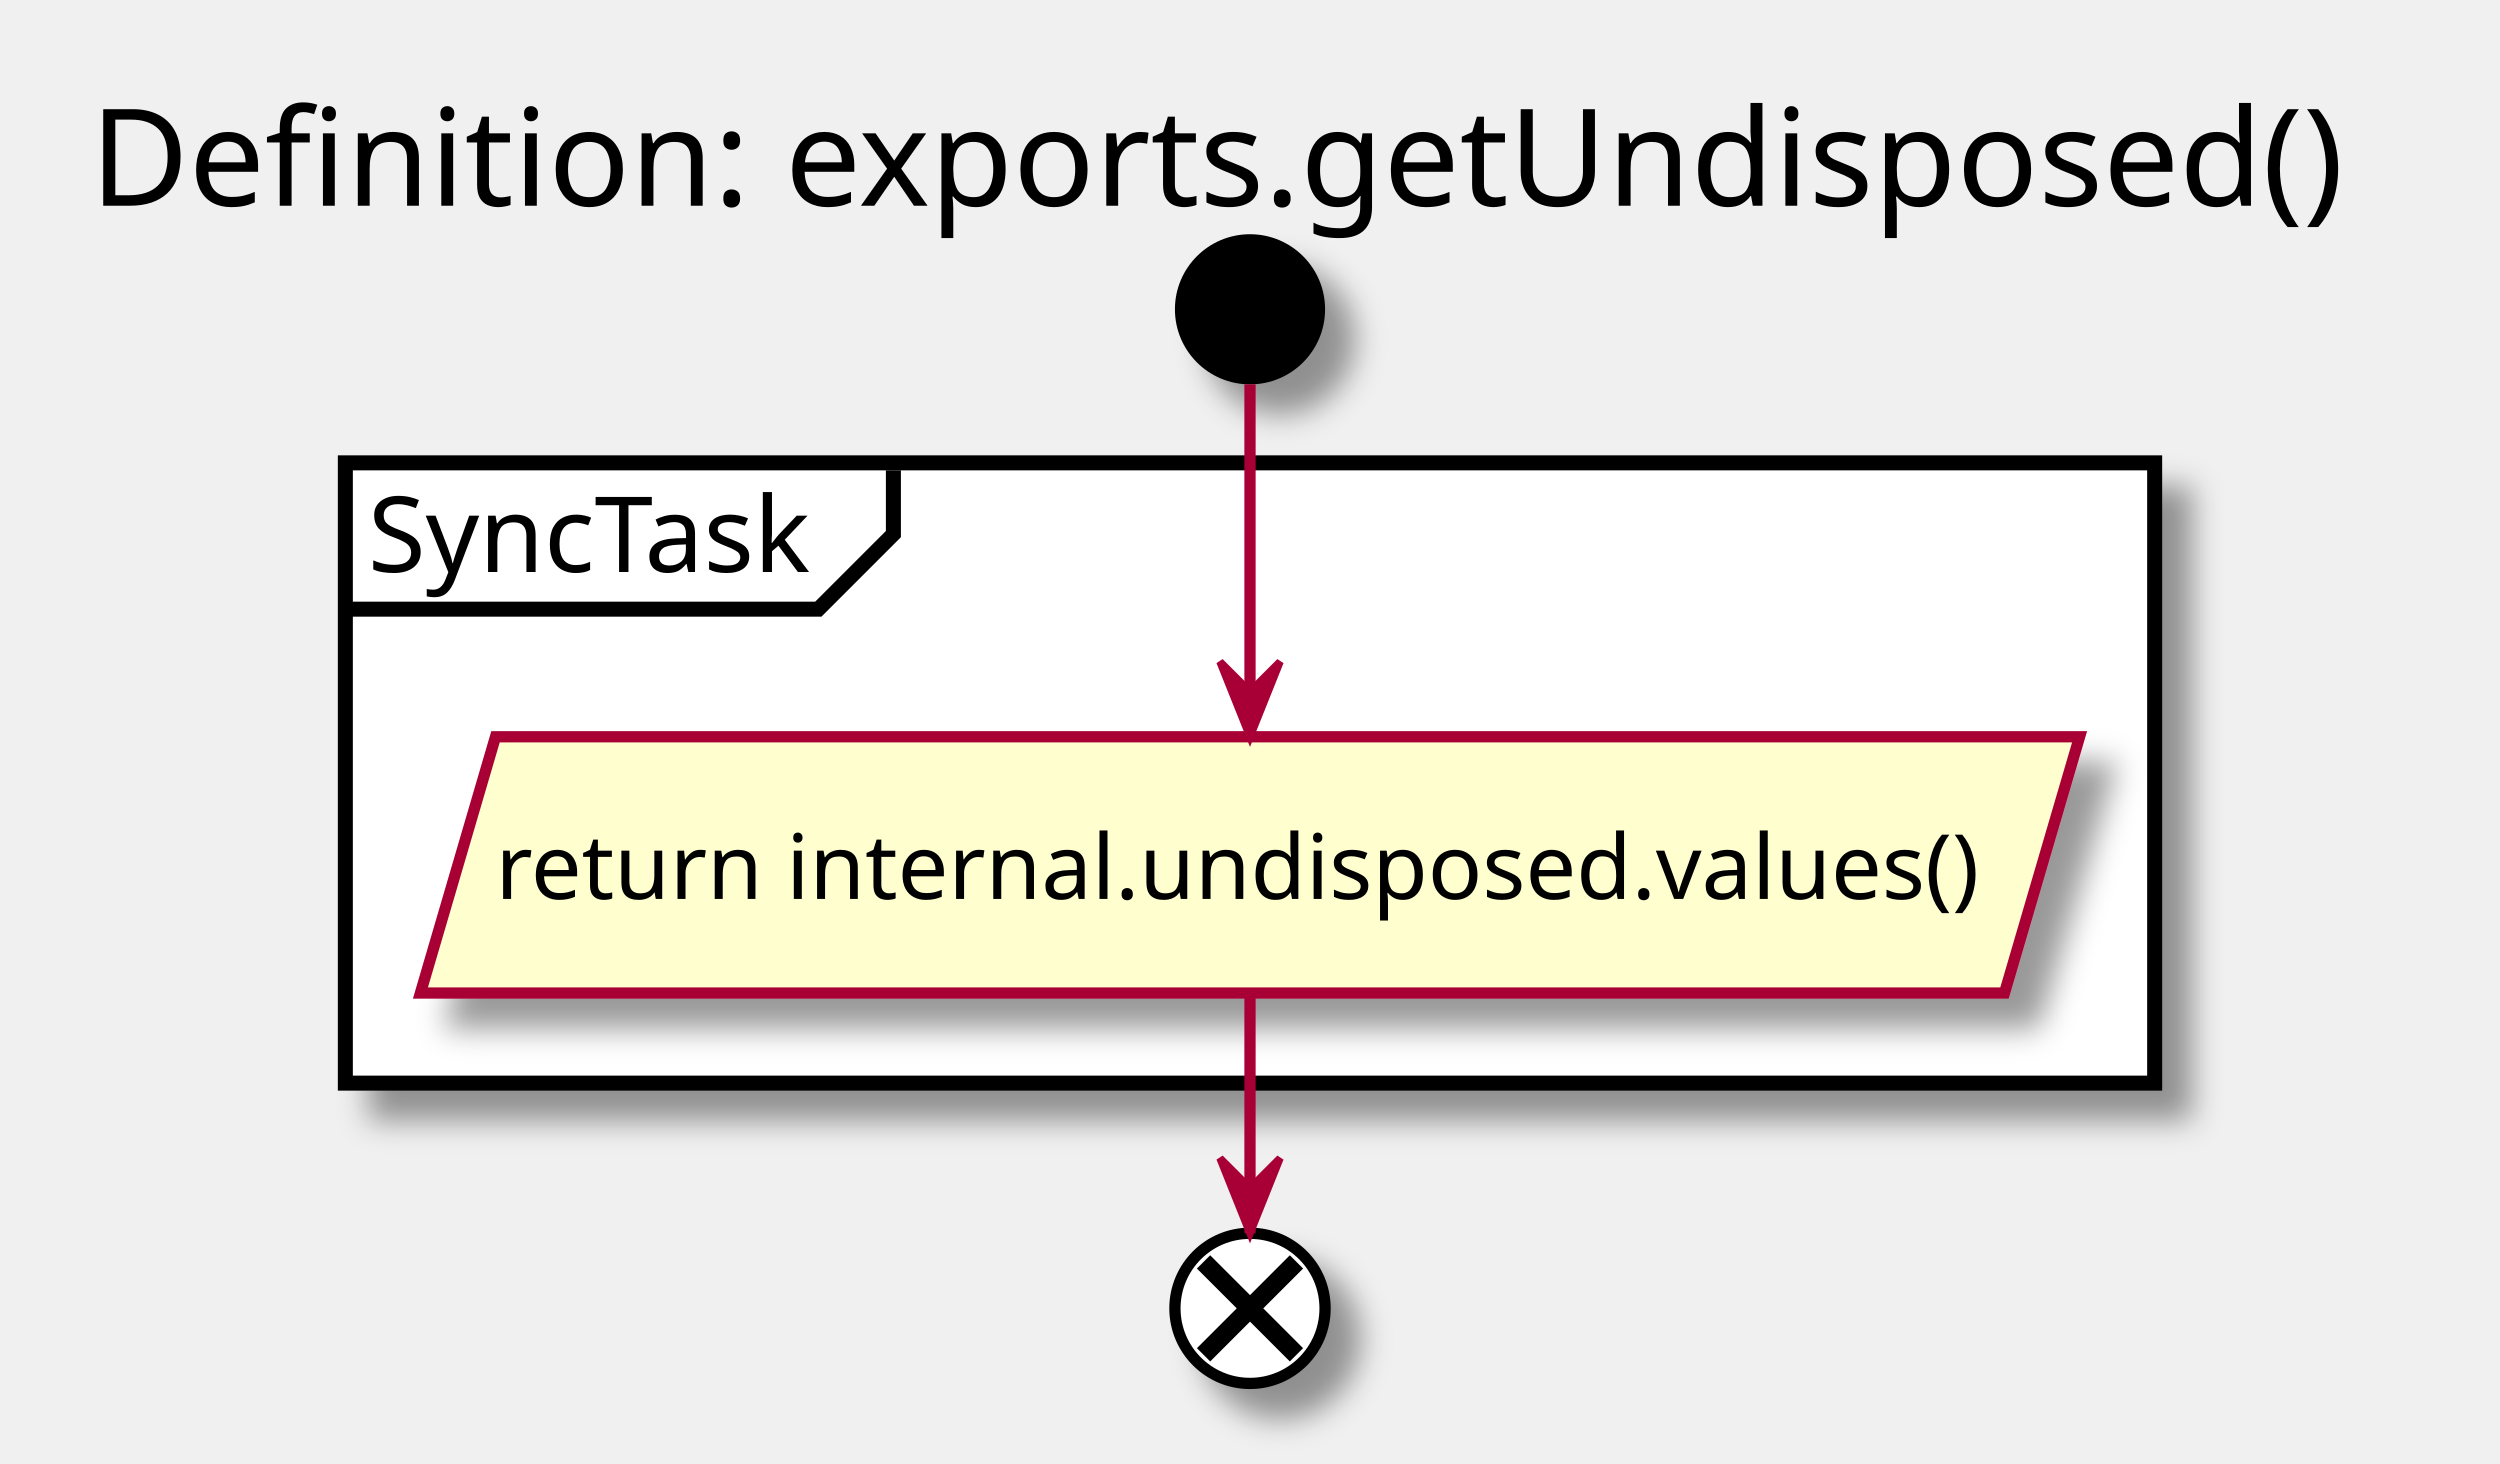
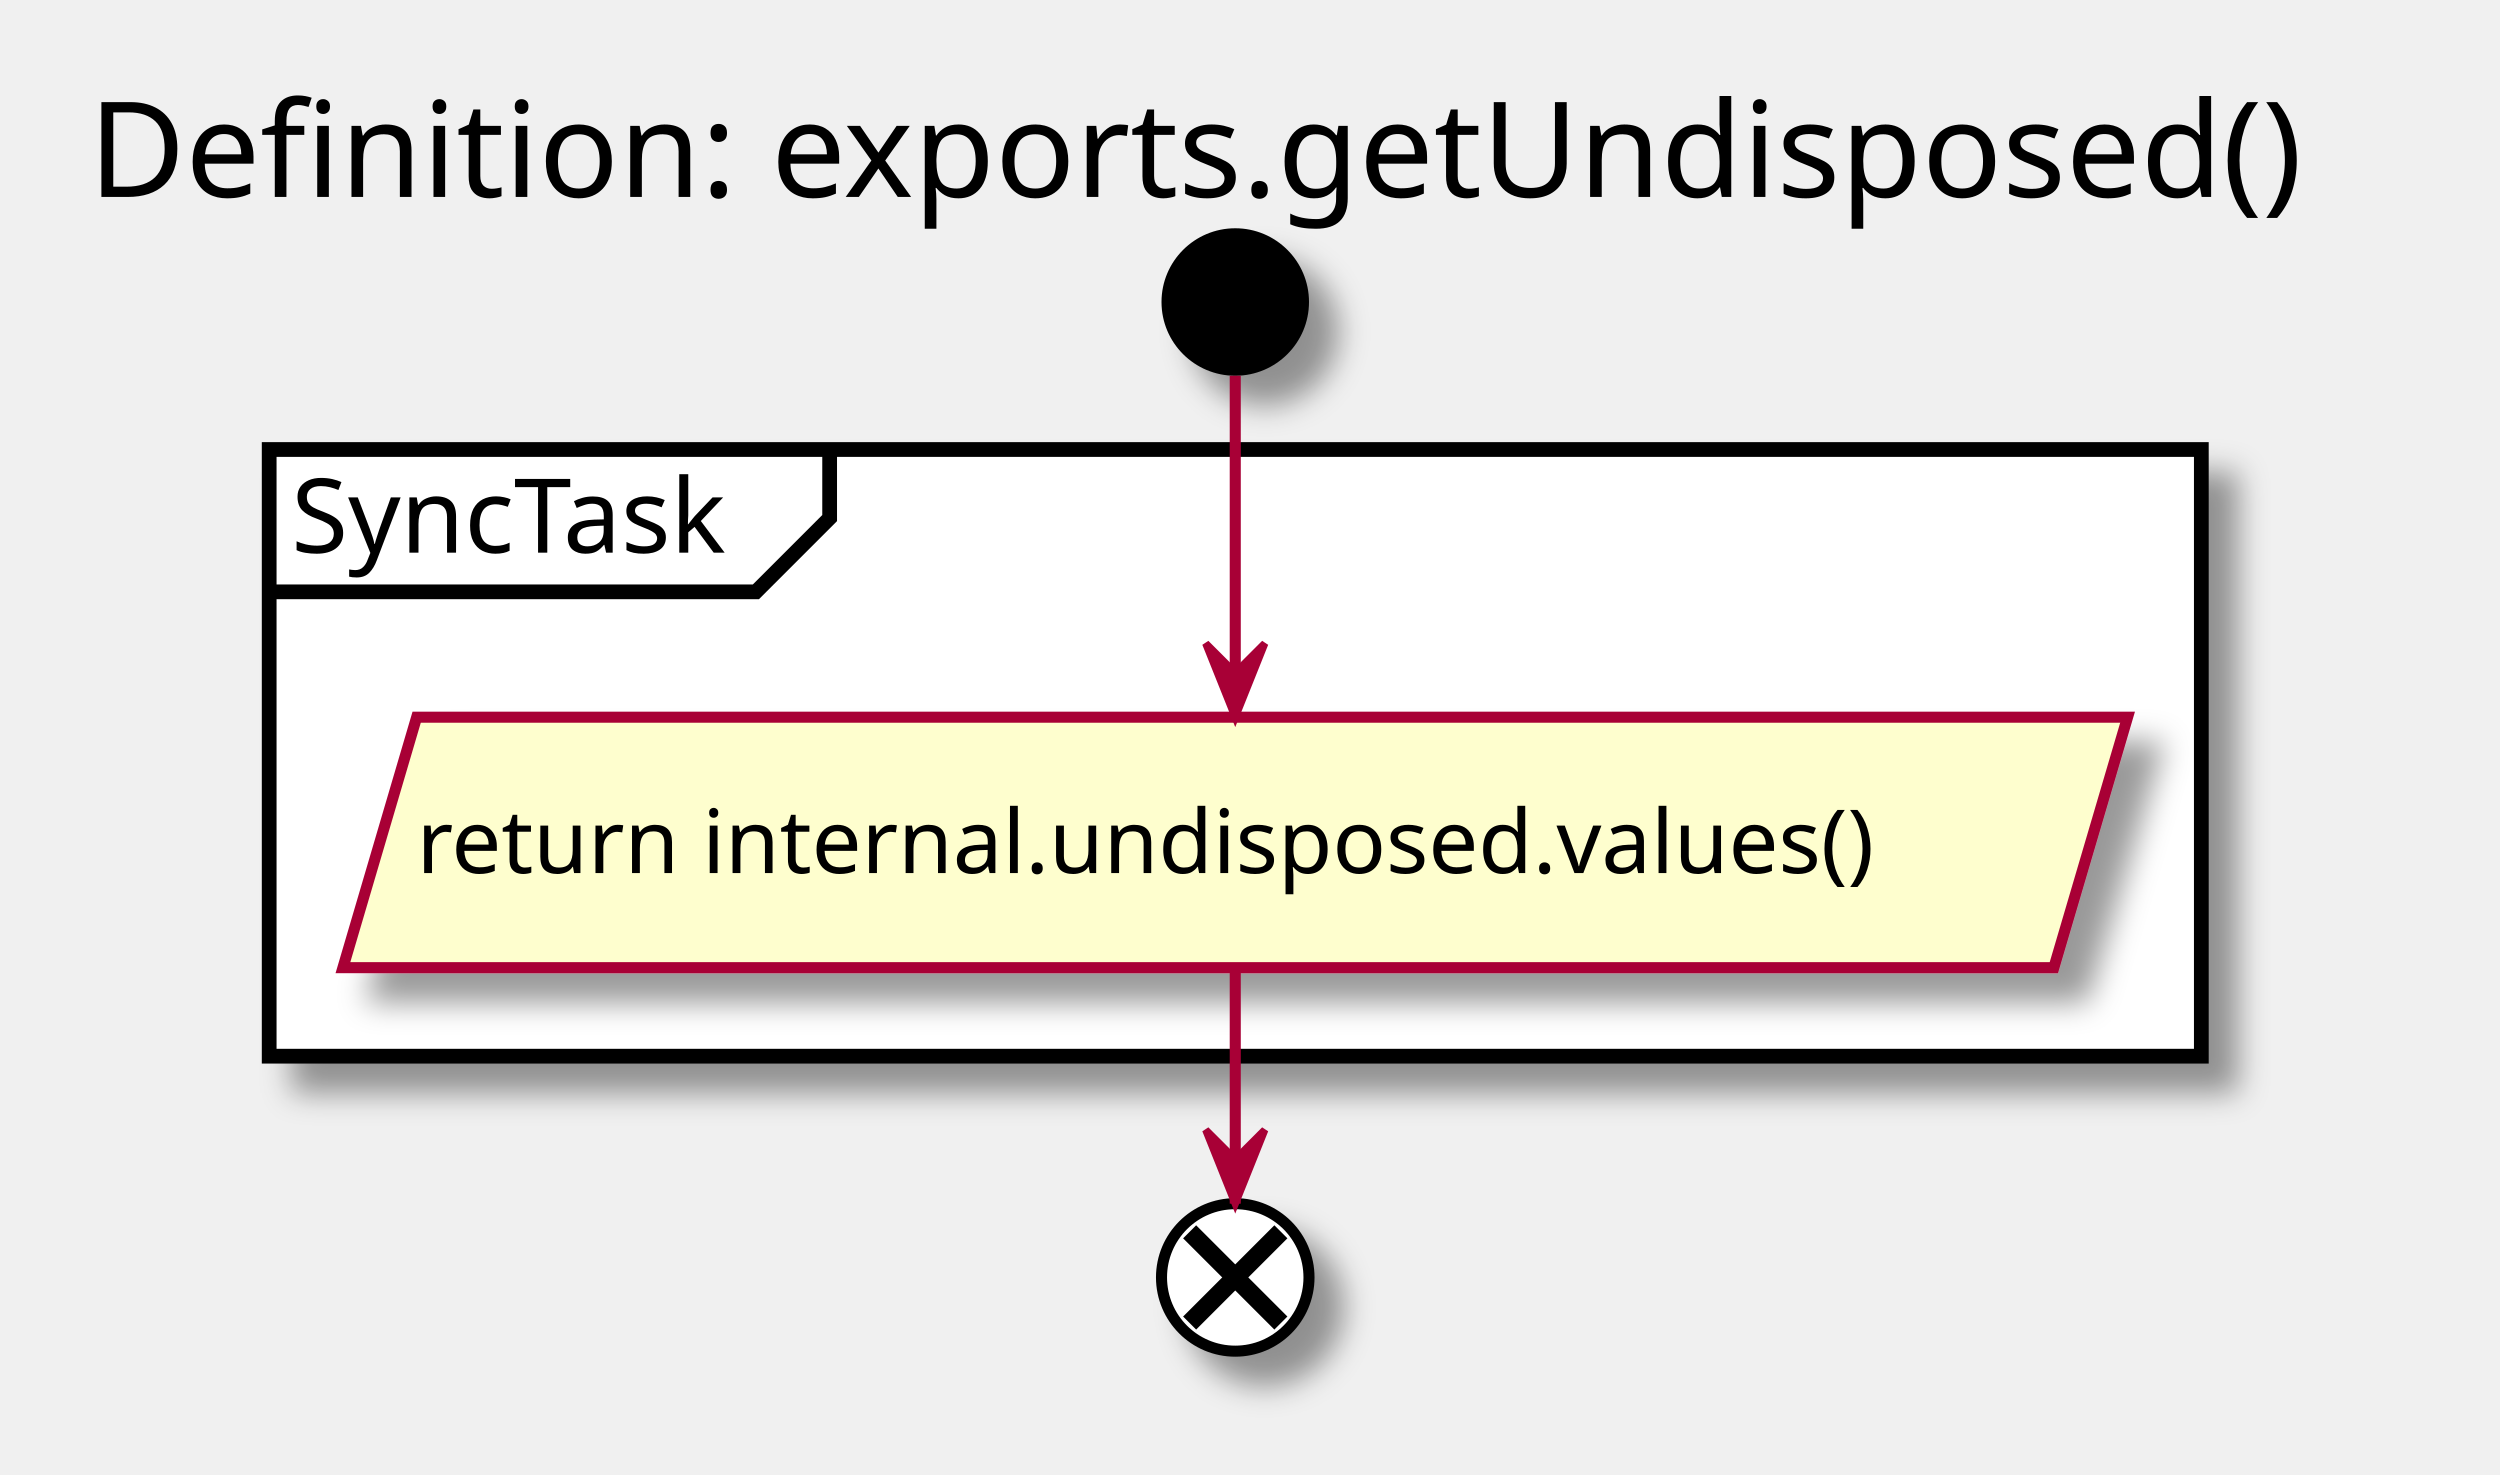
- <svg xmlns="http://www.w3.org/2000/svg" contentScriptType="application/ecmascript" contentStyleType="text/css" height="195px" preserveAspectRatio="none" style="width:333px;height:195px;" version="1.1" viewBox="0 0 333 195" width="333px" zoomAndPan="magnify">
+ <svg xmlns="http://www.w3.org/2000/svg" contentScriptType="application/ecmascript" contentStyleType="text/css" height="200px" preserveAspectRatio="none" style="width:339px;height:200px;" version="1.1" viewBox="0 0 339 200" width="339px" zoomAndPan="magnify">
  <defs>
    <filter height="300%" id="fja87h5x2cqx1" width="300%" x="-1" y="-1">
      <feGaussianBlur result="blurOut" stdDeviation="2.0" />
      <feColorMatrix in="blurOut" result="blurOut2" type="matrix" values="0 0 0 0 0 0 0 0 0 0 0 0 0 0 0 0 0 0 .4 0" />
      <feOffset dx="4.0" dy="4.0" in="blurOut2" result="blurOut3" />
      <feBlend in="SourceGraphic" in2="blurOut3" mode="normal" />
    </filter>
  </defs>
  <g>
-     <text fill="#000000" font-family="sans-serif" font-size="18" lengthAdjust="spacingAndGlyphs" textLength="309" x="12" y="27.402">Definition: exports.getUndisposed()</text>
-     <ellipse cx="166.5" cy="41.199" fill="#000000" filter="url(#fja87h5x2cqx1)" rx="10" ry="10" style="stroke: none; stroke-width: 1.0;" />
-     <rect fill="#FFFFFF" filter="url(#fja87h5x2cqx1)" height="82.621" style="stroke: #000000; stroke-width: 2.0;" width="241" x="46" y="61.652" />
-     <path d="M119,62.652 L119,71.141 L109,81.141 L46,81.141 " fill="none" style="stroke: #000000; stroke-width: 2.0;" />
-     <text fill="#000000" font-family="sans-serif" font-size="14" lengthAdjust="spacingAndGlyphs" textLength="63" x="49" y="76.188">SyncTask</text>
-     <polygon fill="#FEFECE" filter="url(#fja87h5x2cqx1)" points="66,98.141,277,98.141,267,132.273,56,132.273" style="stroke: #A80036; stroke-width: 1.5;" />
-     <text fill="#000000" font-family="sans-serif" font-size="12" lengthAdjust="spacingAndGlyphs" textLength="201" x="66" y="119.742">return internal.undisposed.values()</text>
-     <ellipse cx="166.5" cy="174.273" fill="#FFFFFF" filter="url(#fja87h5x2cqx1)" rx="10" ry="10" style="stroke: #000000; stroke-width: 1.5;" />
-     <line style="stroke: #000000; stroke-width: 2.5;" x1="160.313" x2="172.687" y1="168.086" y2="180.461" />
-     <line style="stroke: #000000; stroke-width: 2.5;" x1="172.687" x2="160.313" y1="168.086" y2="180.461" />
-     <line style="stroke: #A80036; stroke-width: 1.5;" x1="166.5" x2="166.5" y1="51.199" y2="98.141" />
-     <polygon fill="#A80036" points="162.5,88.141,166.5,98.141,170.5,88.141,166.5,92.141" style="stroke: #A80036; stroke-width: 1.0;" />
-     <line style="stroke: #A80036; stroke-width: 1.5;" x1="166.5" x2="166.5" y1="132.273" y2="164.273" />
-     <polygon fill="#A80036" points="162.5,154.273,166.5,164.273,170.5,154.273,166.5,158.273" style="stroke: #A80036; stroke-width: 1.0;" />
+     <text fill="#000000" font-family="sans-serif" font-size="18" lengthAdjust="spacing" textLength="315" x="12" y="26.708">Definition: exports.getUndisposed()</text>
+     <ellipse cx="167.5" cy="40.953" fill="#000000" filter="url(#fja87h5x2cqx1)" rx="10" ry="10" style="stroke:none;stroke-width:1.0;" />
+     <rect fill="#FFFFFF" filter="url(#fja87h5x2cqx1)" height="82.266" style="stroke:#000000;stroke-width:2.0;" width="262" x="36.5" y="60.953" />
+     <path d="M112.5,60.953 L112.5,70.25 L102.5,80.25 L36.5,80.25 " fill="none" style="stroke:#000000;stroke-width:2.0;" />
+     <text fill="#000000" font-family="sans-serif" font-size="14" lengthAdjust="spacing" textLength="66" x="39.5" y="74.948">SyncTask</text>
+     <polygon fill="#FEFECE" filter="url(#fja87h5x2cqx1)" points="56.5,97.25,288.5,97.25,278.5,131.219,46.5,131.219" style="stroke:#A80036;stroke-width:1.5;" />
+     <text fill="#000000" font-family="sans-serif" font-size="12" lengthAdjust="spacing" textLength="222" x="56.5" y="118.389">return internal.undisposed.values()</text>
+     <ellipse cx="167.5" cy="173.219" fill="#FFFFFF" filter="url(#fja87h5x2cqx1)" rx="10" ry="10" style="stroke:#000000;stroke-width:1.5;" />
+     <line style="stroke:#000000;stroke-width:2.5;" x1="161.313" x2="173.687" y1="167.032" y2="179.406" />
+     <line style="stroke:#000000;stroke-width:2.5;" x1="173.687" x2="161.313" y1="167.032" y2="179.406" />
+     <line style="stroke:#A80036;stroke-width:1.5;" x1="167.5" x2="167.5" y1="50.953" y2="97.25" />
+     <polygon fill="#A80036" points="163.5,87.25,167.5,97.25,171.5,87.25,167.5,91.25" style="stroke:#A80036;stroke-width:1.0;" />
+     <line style="stroke:#A80036;stroke-width:1.5;" x1="167.5" x2="167.5" y1="131.219" y2="163.219" />
+     <polygon fill="#A80036" points="163.5,153.219,167.5,163.219,171.5,153.219,167.5,157.219" style="stroke:#A80036;stroke-width:1.0;" />
  </g>
</svg>
